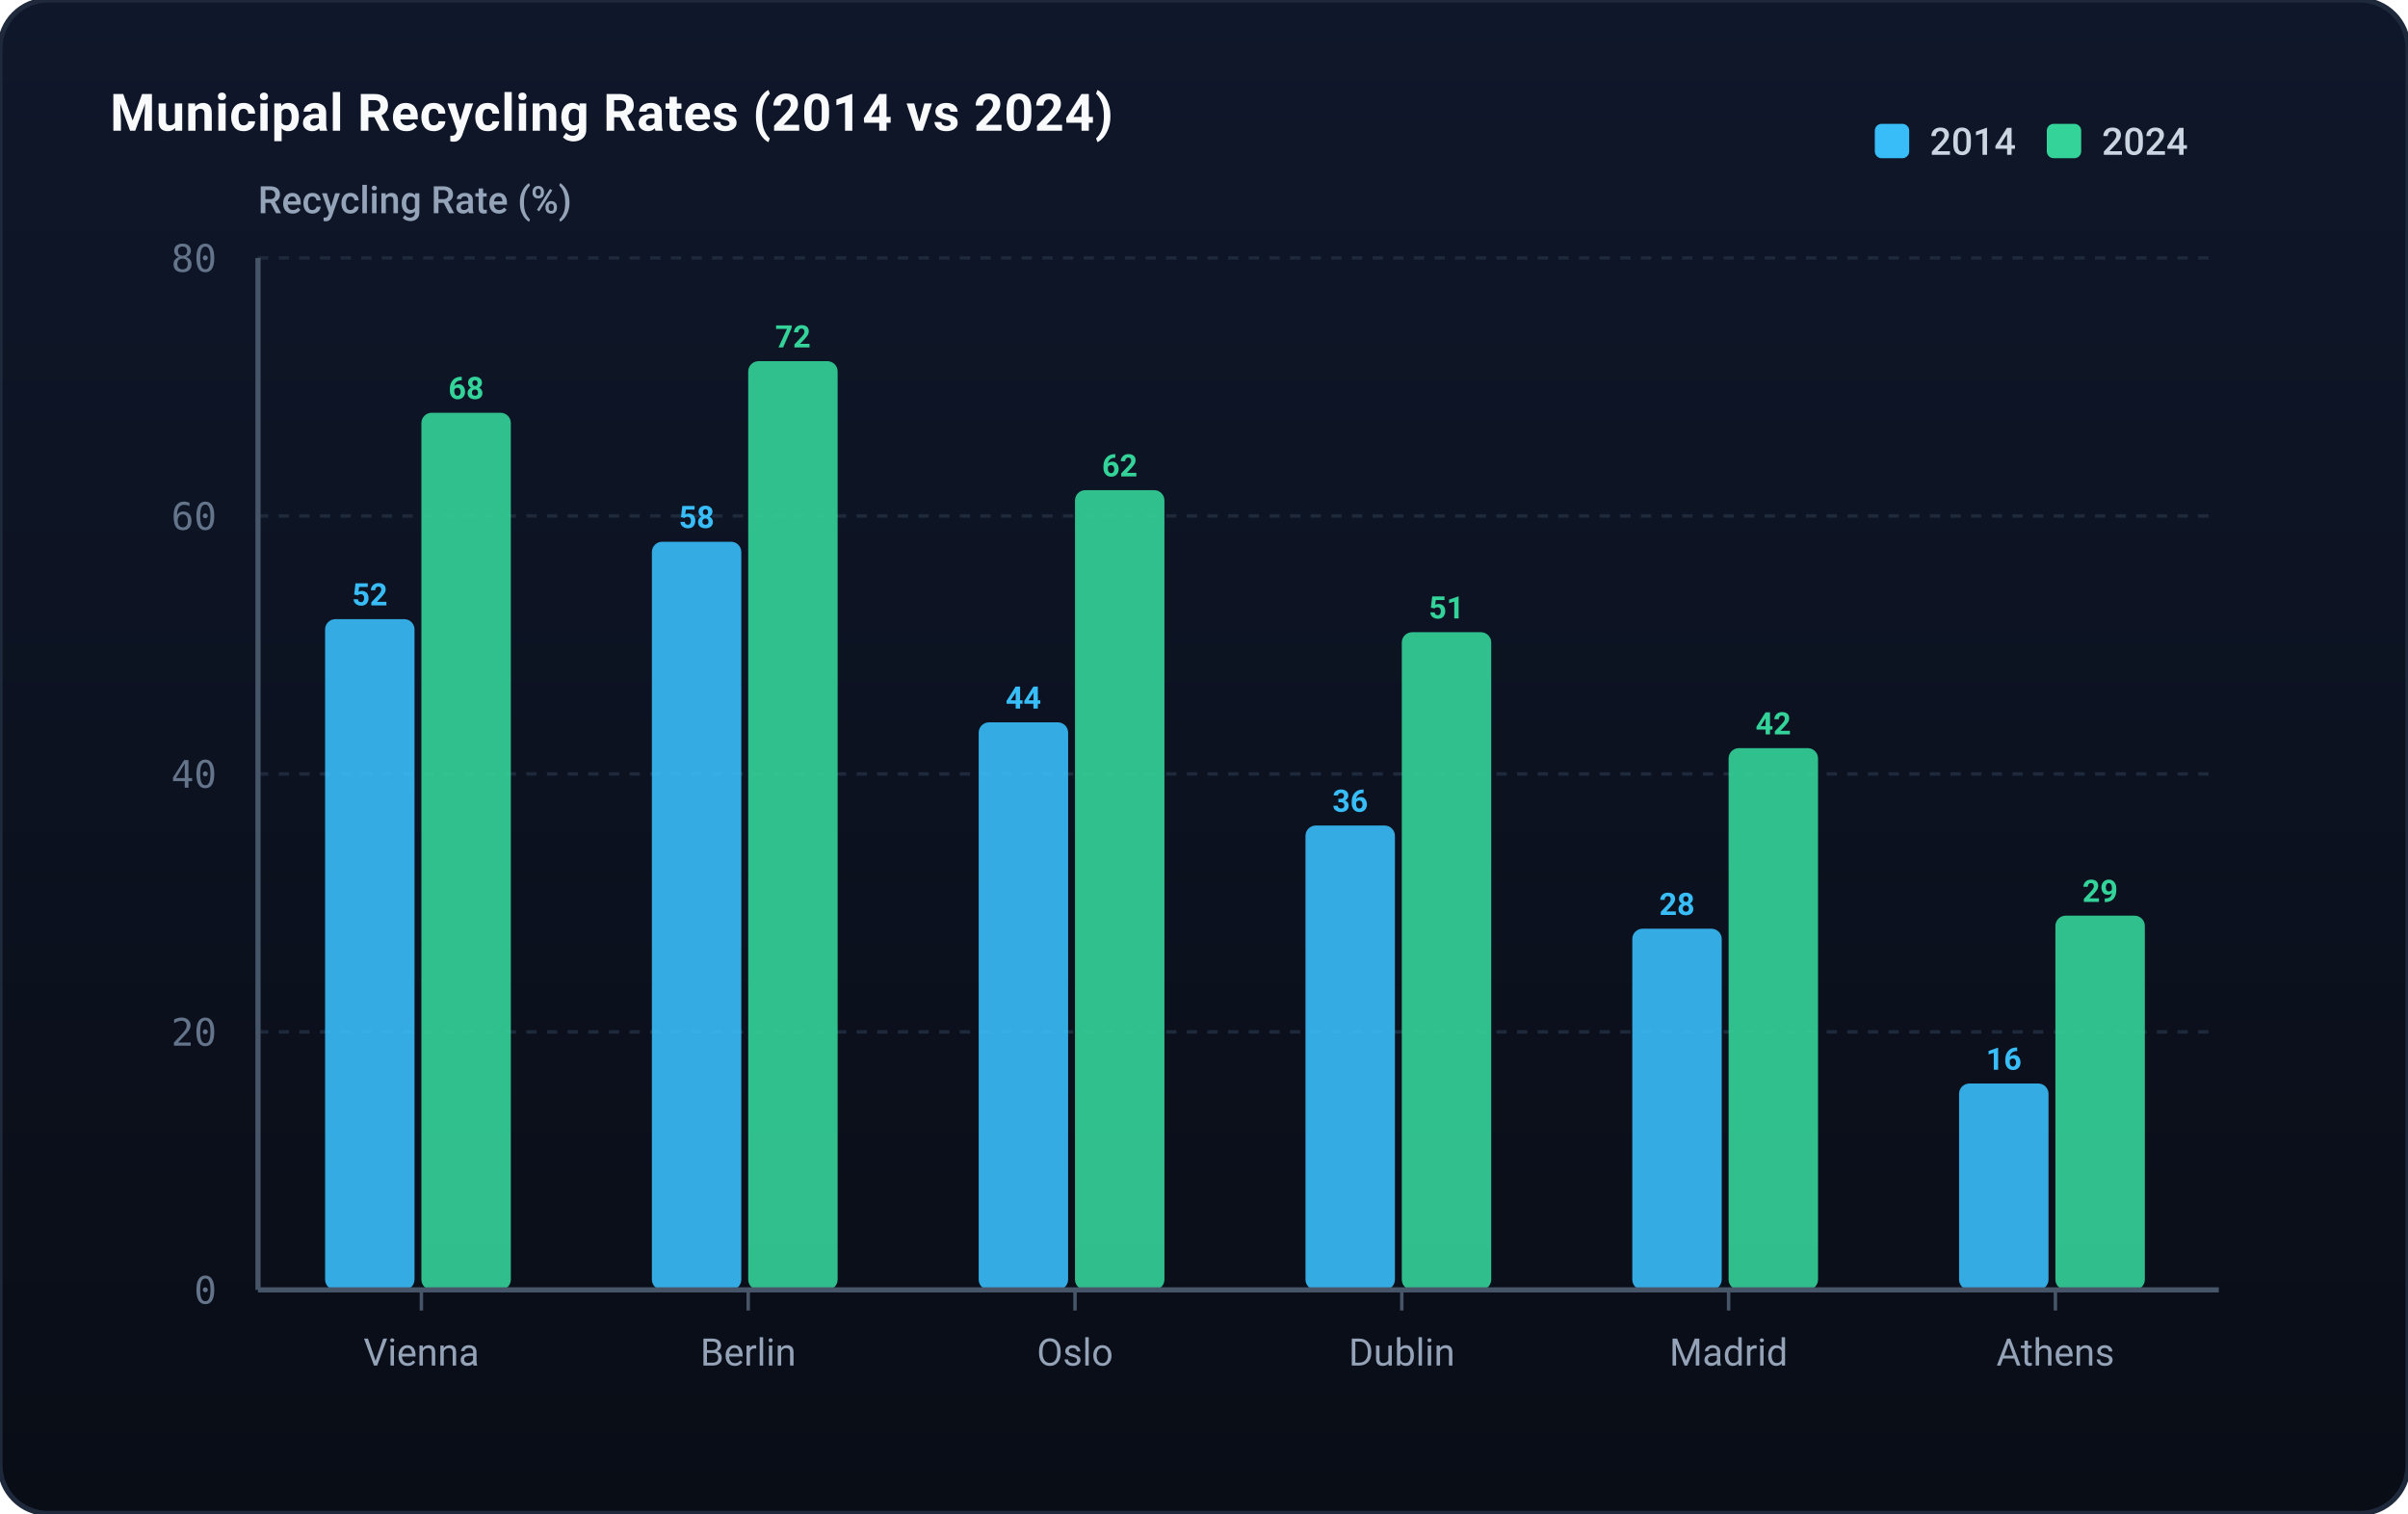
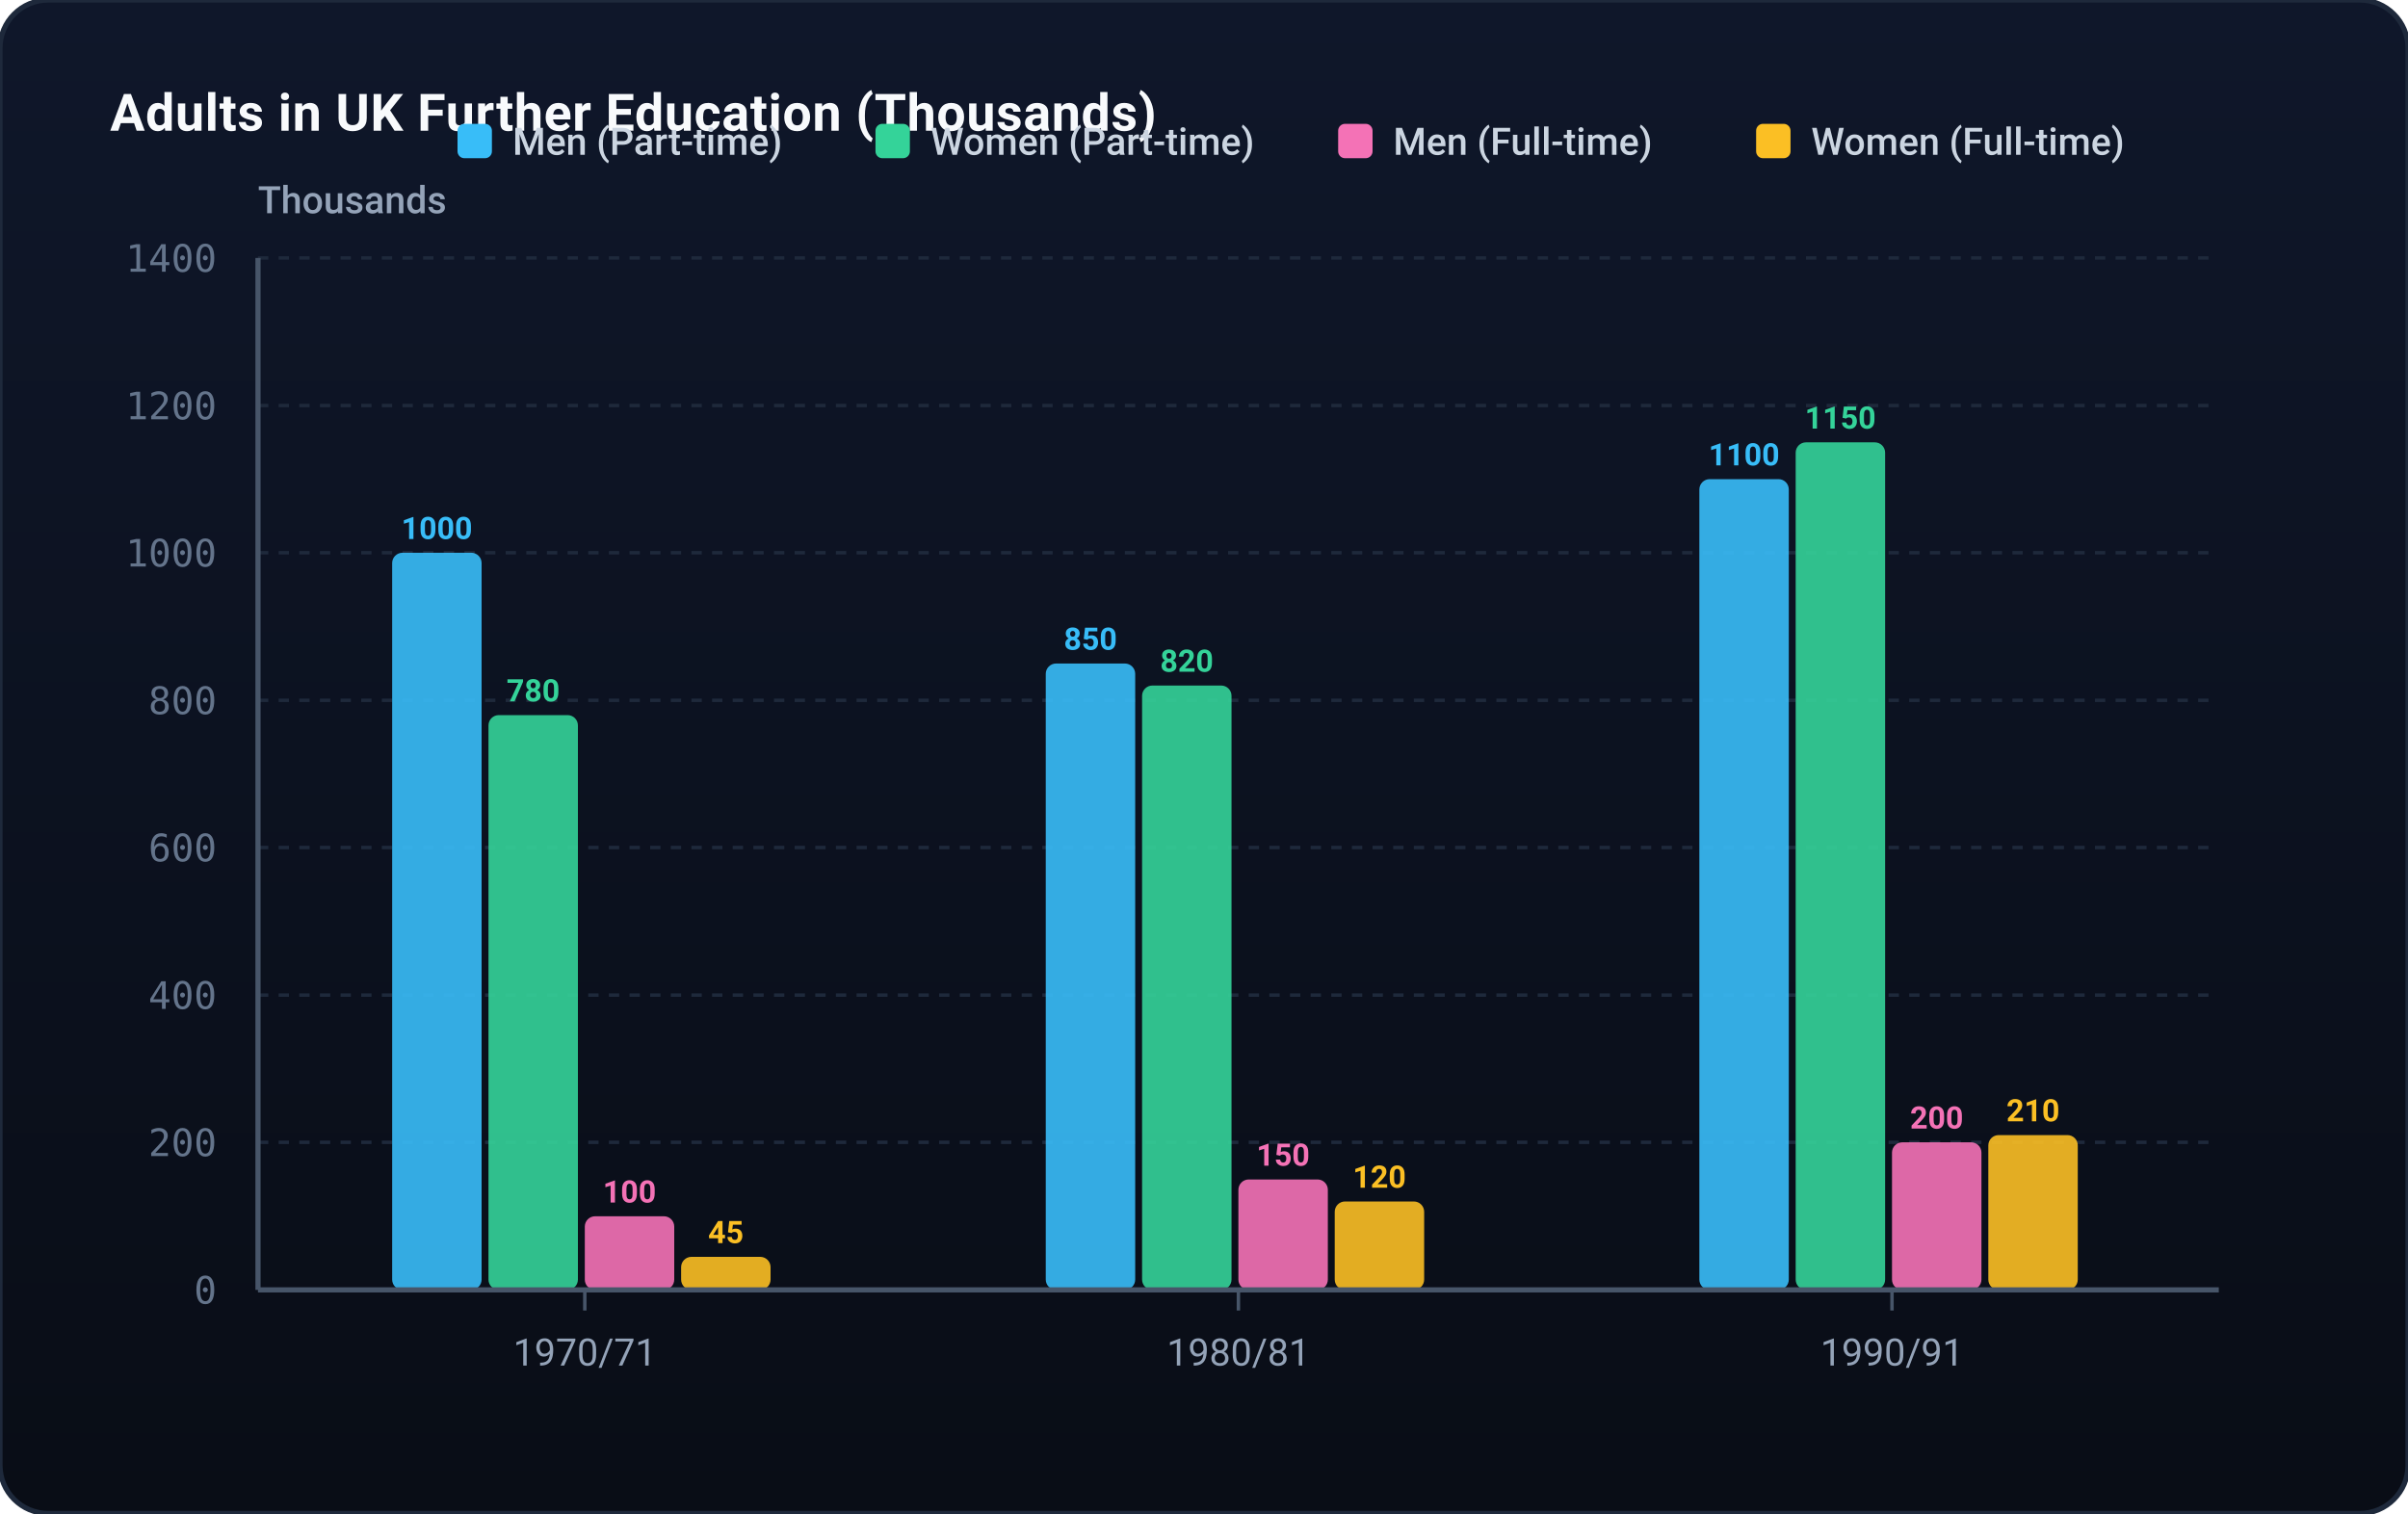
<svg xmlns="http://www.w3.org/2000/svg" viewBox="0 0 700 440" width="100%" height="100%" style="font-family: -apple-system, BlinkMacSystemFont, 'Segoe UI', Roboto, Helvetica, Arial, sans-serif; background: #0b0f19;">
  <defs>
    <linearGradient id="bgGrad" x1="0" y1="0" x2="0" y2="1">
      <stop offset="0%" stop-color="#0f172a" />
      <stop offset="100%" stop-color="#090d16" />
    </linearGradient>
    <filter id="shadow" x="-5%" y="-5%" width="110%" height="115%">
      <feDropShadow dx="0" dy="4" stdDeviation="6" flood-color="#000000" flood-opacity="0.4" />
    </filter>
    <marker id="arrow" viewBox="0 0 10 10" refX="6" refY="5" markerWidth="6" markerHeight="6" orient="auto-start-reverse">
      <path d="M 0 1 L 8 5 L 0 9 z" fill="#38bdf8" />
    </marker>
    <marker id="arrow-emerald" viewBox="0 0 10 10" refX="6" refY="5" markerWidth="6" markerHeight="6" orient="auto-start-reverse">
      <path d="M 0 1 L 8 5 L 0 9 z" fill="#34d399" />
    </marker>
  </defs>
  <rect width="700" height="440" rx="14" fill="url(#bgGrad)" stroke="#1e293b" stroke-width="1.5" />
-   <text x="32" y="38" fill="#f8fafc" font-size="15" font-weight="700" letter-spacing="0.2">Municipal Recycling Rates (2014 vs 2024)</text>
+   <text x="32" y="38" fill="#f8fafc" font-size="15" font-weight="700" letter-spacing="0.2">Adults in UK Further Education (Thousands)</text>
  <line x1="75" y1="375.0" x2="645" y2="375.0" stroke="#1e293b" stroke-width="1" stroke-dasharray="3 3" />
  <text x="63" y="379.0" fill="#64748b" font-size="11" text-anchor="end" font-family="monospace">0</text>
-   <line x1="75" y1="300.0" x2="645" y2="300.0" stroke="#1e293b" stroke-width="1" stroke-dasharray="3 3" />
-   <text x="63" y="304.0" fill="#64748b" font-size="11" text-anchor="end" font-family="monospace">20</text>
-   <line x1="75" y1="225.0" x2="645" y2="225.0" stroke="#1e293b" stroke-width="1" stroke-dasharray="3 3" />
-   <text x="63" y="229.0" fill="#64748b" font-size="11" text-anchor="end" font-family="monospace">40</text>
-   <line x1="75" y1="150.0" x2="645" y2="150.0" stroke="#1e293b" stroke-width="1" stroke-dasharray="3 3" />
-   <text x="63" y="154.0" fill="#64748b" font-size="11" text-anchor="end" font-family="monospace">60</text>
+   <line x1="75" y1="332.1" x2="645" y2="332.1" stroke="#1e293b" stroke-width="1" stroke-dasharray="3 3" />
+   <text x="63" y="336.1" fill="#64748b" font-size="11" text-anchor="end" font-family="monospace">200</text>
+   <line x1="75" y1="289.3" x2="645" y2="289.3" stroke="#1e293b" stroke-width="1" stroke-dasharray="3 3" />
+   <text x="63" y="293.3" fill="#64748b" font-size="11" text-anchor="end" font-family="monospace">400</text>
+   <line x1="75" y1="246.4" x2="645" y2="246.4" stroke="#1e293b" stroke-width="1" stroke-dasharray="3 3" />
+   <text x="63" y="250.4" fill="#64748b" font-size="11" text-anchor="end" font-family="monospace">600</text>
+   <line x1="75" y1="203.6" x2="645" y2="203.6" stroke="#1e293b" stroke-width="1" stroke-dasharray="3 3" />
+   <text x="63" y="207.6" fill="#64748b" font-size="11" text-anchor="end" font-family="monospace">800</text>
+   <line x1="75" y1="160.7" x2="645" y2="160.7" stroke="#1e293b" stroke-width="1" stroke-dasharray="3 3" />
+   <text x="63" y="164.7" fill="#64748b" font-size="11" text-anchor="end" font-family="monospace">1000</text>
+   <line x1="75" y1="117.9" x2="645" y2="117.9" stroke="#1e293b" stroke-width="1" stroke-dasharray="3 3" />
+   <text x="63" y="121.9" fill="#64748b" font-size="11" text-anchor="end" font-family="monospace">1200</text>
  <line x1="75" y1="75.0" x2="645" y2="75.0" stroke="#1e293b" stroke-width="1" stroke-dasharray="3 3" />
-   <text x="63" y="79.0" fill="#64748b" font-size="11" text-anchor="end" font-family="monospace">80</text>
-   <text x="75" y="62" fill="#94a3b8" font-size="11" font-weight="500">Recycling Rate (%)</text>
-   <text x="122.5" y="397" fill="#94a3b8" font-size="11" text-anchor="middle">Vienna</text>
-   <line x1="122.5" y1="375" x2="122.5" y2="381" stroke="#475569" stroke-width="1" />
-   <rect x="94.5" y="180.0" width="26.0" height="195.0" rx="3" fill="#38bdf8" opacity="0.9" />
-   <text x="107.5" y="176.0" fill="#38bdf8" font-size="9" text-anchor="middle" font-weight="600">52</text>
-   <rect x="122.5" y="120.0" width="26.0" height="255.0" rx="3" fill="#34d399" opacity="0.9" />
-   <text x="135.5" y="116.0" fill="#34d399" font-size="9" text-anchor="middle" font-weight="600">68</text>
-   <text x="217.5" y="397" fill="#94a3b8" font-size="11" text-anchor="middle">Berlin</text>
-   <line x1="217.5" y1="375" x2="217.5" y2="381" stroke="#475569" stroke-width="1" />
-   <rect x="189.5" y="157.5" width="26.0" height="217.5" rx="3" fill="#38bdf8" opacity="0.9" />
-   <text x="202.5" y="153.5" fill="#38bdf8" font-size="9" text-anchor="middle" font-weight="600">58</text>
-   <rect x="217.5" y="105.0" width="26.0" height="270.0" rx="3" fill="#34d399" opacity="0.9" />
-   <text x="230.5" y="101.0" fill="#34d399" font-size="9" text-anchor="middle" font-weight="600">72</text>
-   <text x="312.5" y="397" fill="#94a3b8" font-size="11" text-anchor="middle">Oslo</text>
-   <line x1="312.5" y1="375" x2="312.5" y2="381" stroke="#475569" stroke-width="1" />
-   <rect x="284.5" y="210.0" width="26.0" height="165.0" rx="3" fill="#38bdf8" opacity="0.9" />
-   <text x="297.5" y="206.0" fill="#38bdf8" font-size="9" text-anchor="middle" font-weight="600">44</text>
-   <rect x="312.5" y="142.5" width="26.0" height="232.5" rx="3" fill="#34d399" opacity="0.9" />
-   <text x="325.5" y="138.5" fill="#34d399" font-size="9" text-anchor="middle" font-weight="600">62</text>
-   <text x="407.5" y="397" fill="#94a3b8" font-size="11" text-anchor="middle">Dublin</text>
-   <line x1="407.5" y1="375" x2="407.5" y2="381" stroke="#475569" stroke-width="1" />
-   <rect x="379.5" y="240.0" width="26.0" height="135.0" rx="3" fill="#38bdf8" opacity="0.9" />
-   <text x="392.5" y="236.0" fill="#38bdf8" font-size="9" text-anchor="middle" font-weight="600">36</text>
-   <rect x="407.5" y="183.8" width="26.0" height="191.2" rx="3" fill="#34d399" opacity="0.9" />
-   <text x="420.5" y="179.8" fill="#34d399" font-size="9" text-anchor="middle" font-weight="600">51</text>
-   <text x="502.5" y="397" fill="#94a3b8" font-size="11" text-anchor="middle">Madrid</text>
-   <line x1="502.5" y1="375" x2="502.5" y2="381" stroke="#475569" stroke-width="1" />
-   <rect x="474.5" y="270.0" width="26.0" height="105.0" rx="3" fill="#38bdf8" opacity="0.9" />
-   <text x="487.5" y="266.0" fill="#38bdf8" font-size="9" text-anchor="middle" font-weight="600">28</text>
-   <rect x="502.5" y="217.5" width="26.0" height="157.5" rx="3" fill="#34d399" opacity="0.9" />
-   <text x="515.5" y="213.5" fill="#34d399" font-size="9" text-anchor="middle" font-weight="600">42</text>
-   <text x="597.5" y="397" fill="#94a3b8" font-size="11" text-anchor="middle">Athens</text>
-   <line x1="597.5" y1="375" x2="597.5" y2="381" stroke="#475569" stroke-width="1" />
-   <rect x="569.5" y="315.0" width="26.0" height="60.0" rx="3" fill="#38bdf8" opacity="0.9" />
-   <text x="582.5" y="311.0" fill="#38bdf8" font-size="9" text-anchor="middle" font-weight="600">16</text>
-   <rect x="597.5" y="266.2" width="26.0" height="108.8" rx="3" fill="#34d399" opacity="0.9" />
-   <text x="610.5" y="262.2" fill="#34d399" font-size="9" text-anchor="middle" font-weight="600">29</text>
+   <text x="63" y="79.0" fill="#64748b" font-size="11" text-anchor="end" font-family="monospace">1400</text>
+   <text x="75" y="62" fill="#94a3b8" font-size="11" font-weight="500">Thousands</text>
+   <text x="170.0" y="397" fill="#94a3b8" font-size="11" text-anchor="middle">1970/71</text>
+   <line x1="170.0" y1="375" x2="170.0" y2="381" stroke="#475569" stroke-width="1" />
+   <rect x="114.0" y="160.7" width="26.0" height="214.3" rx="3" fill="#38bdf8" opacity="0.9" />
+   <text x="127.0" y="156.7" fill="#38bdf8" font-size="9" text-anchor="middle" font-weight="600">1000</text>
+   <rect x="142.0" y="207.9" width="26.0" height="167.1" rx="3" fill="#34d399" opacity="0.9" />
+   <text x="155.0" y="203.9" fill="#34d399" font-size="9" text-anchor="middle" font-weight="600">780</text>
+   <rect x="170.0" y="353.6" width="26.0" height="21.4" rx="3" fill="#f472b6" opacity="0.9" />
+   <text x="183.0" y="349.6" fill="#f472b6" font-size="9" text-anchor="middle" font-weight="600">100</text>
+   <rect x="198.0" y="365.4" width="26.0" height="9.6" rx="3" fill="#fbbf24" opacity="0.9" />
+   <text x="211.0" y="361.4" fill="#fbbf24" font-size="9" text-anchor="middle" font-weight="600">45</text>
+   <text x="360.0" y="397" fill="#94a3b8" font-size="11" text-anchor="middle">1980/81</text>
+   <line x1="360.0" y1="375" x2="360.0" y2="381" stroke="#475569" stroke-width="1" />
+   <rect x="304.0" y="192.9" width="26.0" height="182.1" rx="3" fill="#38bdf8" opacity="0.9" />
+   <text x="317.0" y="188.9" fill="#38bdf8" font-size="9" text-anchor="middle" font-weight="600">850</text>
+   <rect x="332.0" y="199.3" width="26.0" height="175.7" rx="3" fill="#34d399" opacity="0.9" />
+   <text x="345.0" y="195.3" fill="#34d399" font-size="9" text-anchor="middle" font-weight="600">820</text>
+   <rect x="360.0" y="342.9" width="26.0" height="32.1" rx="3" fill="#f472b6" opacity="0.9" />
+   <text x="373.0" y="338.9" fill="#f472b6" font-size="9" text-anchor="middle" font-weight="600">150</text>
+   <rect x="388.0" y="349.3" width="26.0" height="25.7" rx="3" fill="#fbbf24" opacity="0.9" />
+   <text x="401.0" y="345.3" fill="#fbbf24" font-size="9" text-anchor="middle" font-weight="600">120</text>
+   <text x="550.0" y="397" fill="#94a3b8" font-size="11" text-anchor="middle">1990/91</text>
+   <line x1="550.0" y1="375" x2="550.0" y2="381" stroke="#475569" stroke-width="1" />
+   <rect x="494.0" y="139.3" width="26.0" height="235.7" rx="3" fill="#38bdf8" opacity="0.9" />
+   <text x="507.0" y="135.3" fill="#38bdf8" font-size="9" text-anchor="middle" font-weight="600">1100</text>
+   <rect x="522.0" y="128.6" width="26.0" height="246.4" rx="3" fill="#34d399" opacity="0.9" />
+   <text x="535.0" y="124.6" fill="#34d399" font-size="9" text-anchor="middle" font-weight="600">1150</text>
+   <rect x="550.0" y="332.1" width="26.0" height="42.9" rx="3" fill="#f472b6" opacity="0.9" />
+   <text x="563.0" y="328.1" fill="#f472b6" font-size="9" text-anchor="middle" font-weight="600">200</text>
+   <rect x="578.0" y="330.0" width="26.0" height="45.0" rx="3" fill="#fbbf24" opacity="0.9" />
+   <text x="591.0" y="326.0" fill="#fbbf24" font-size="9" text-anchor="middle" font-weight="600">210</text>
  <line x1="75" y1="75" x2="75" y2="375" stroke="#475569" stroke-width="1.5" />
  <line x1="75" y1="375" x2="645" y2="375" stroke="#475569" stroke-width="1.5" />
-   <rect x="595.0" y="36" width="10" height="10" rx="2" fill="#34d399" />
-   <text x="611.0" y="45" fill="#cbd5e1" font-size="11" font-weight="500">2024</text>
-   <rect x="545.0" y="36" width="10" height="10" rx="2" fill="#38bdf8" />
-   <text x="561.0" y="45" fill="#cbd5e1" font-size="11" font-weight="500">2014</text>
+   <rect x="510.5" y="36" width="10" height="10" rx="2" fill="#fbbf24" />
+   <text x="526.5" y="45" fill="#cbd5e1" font-size="11" font-weight="500">Women (Full-time)</text>
+   <rect x="389.0" y="36" width="10" height="10" rx="2" fill="#f472b6" />
+   <text x="405.0" y="45" fill="#cbd5e1" font-size="11" font-weight="500">Men (Full-time)</text>
+   <rect x="254.5" y="36" width="10" height="10" rx="2" fill="#34d399" />
+   <text x="270.5" y="45" fill="#cbd5e1" font-size="11" font-weight="500">Women (Part-time)</text>
+   <rect x="133.0" y="36" width="10" height="10" rx="2" fill="#38bdf8" />
+   <text x="149.0" y="45" fill="#cbd5e1" font-size="11" font-weight="500">Men (Part-time)</text>
</svg>
